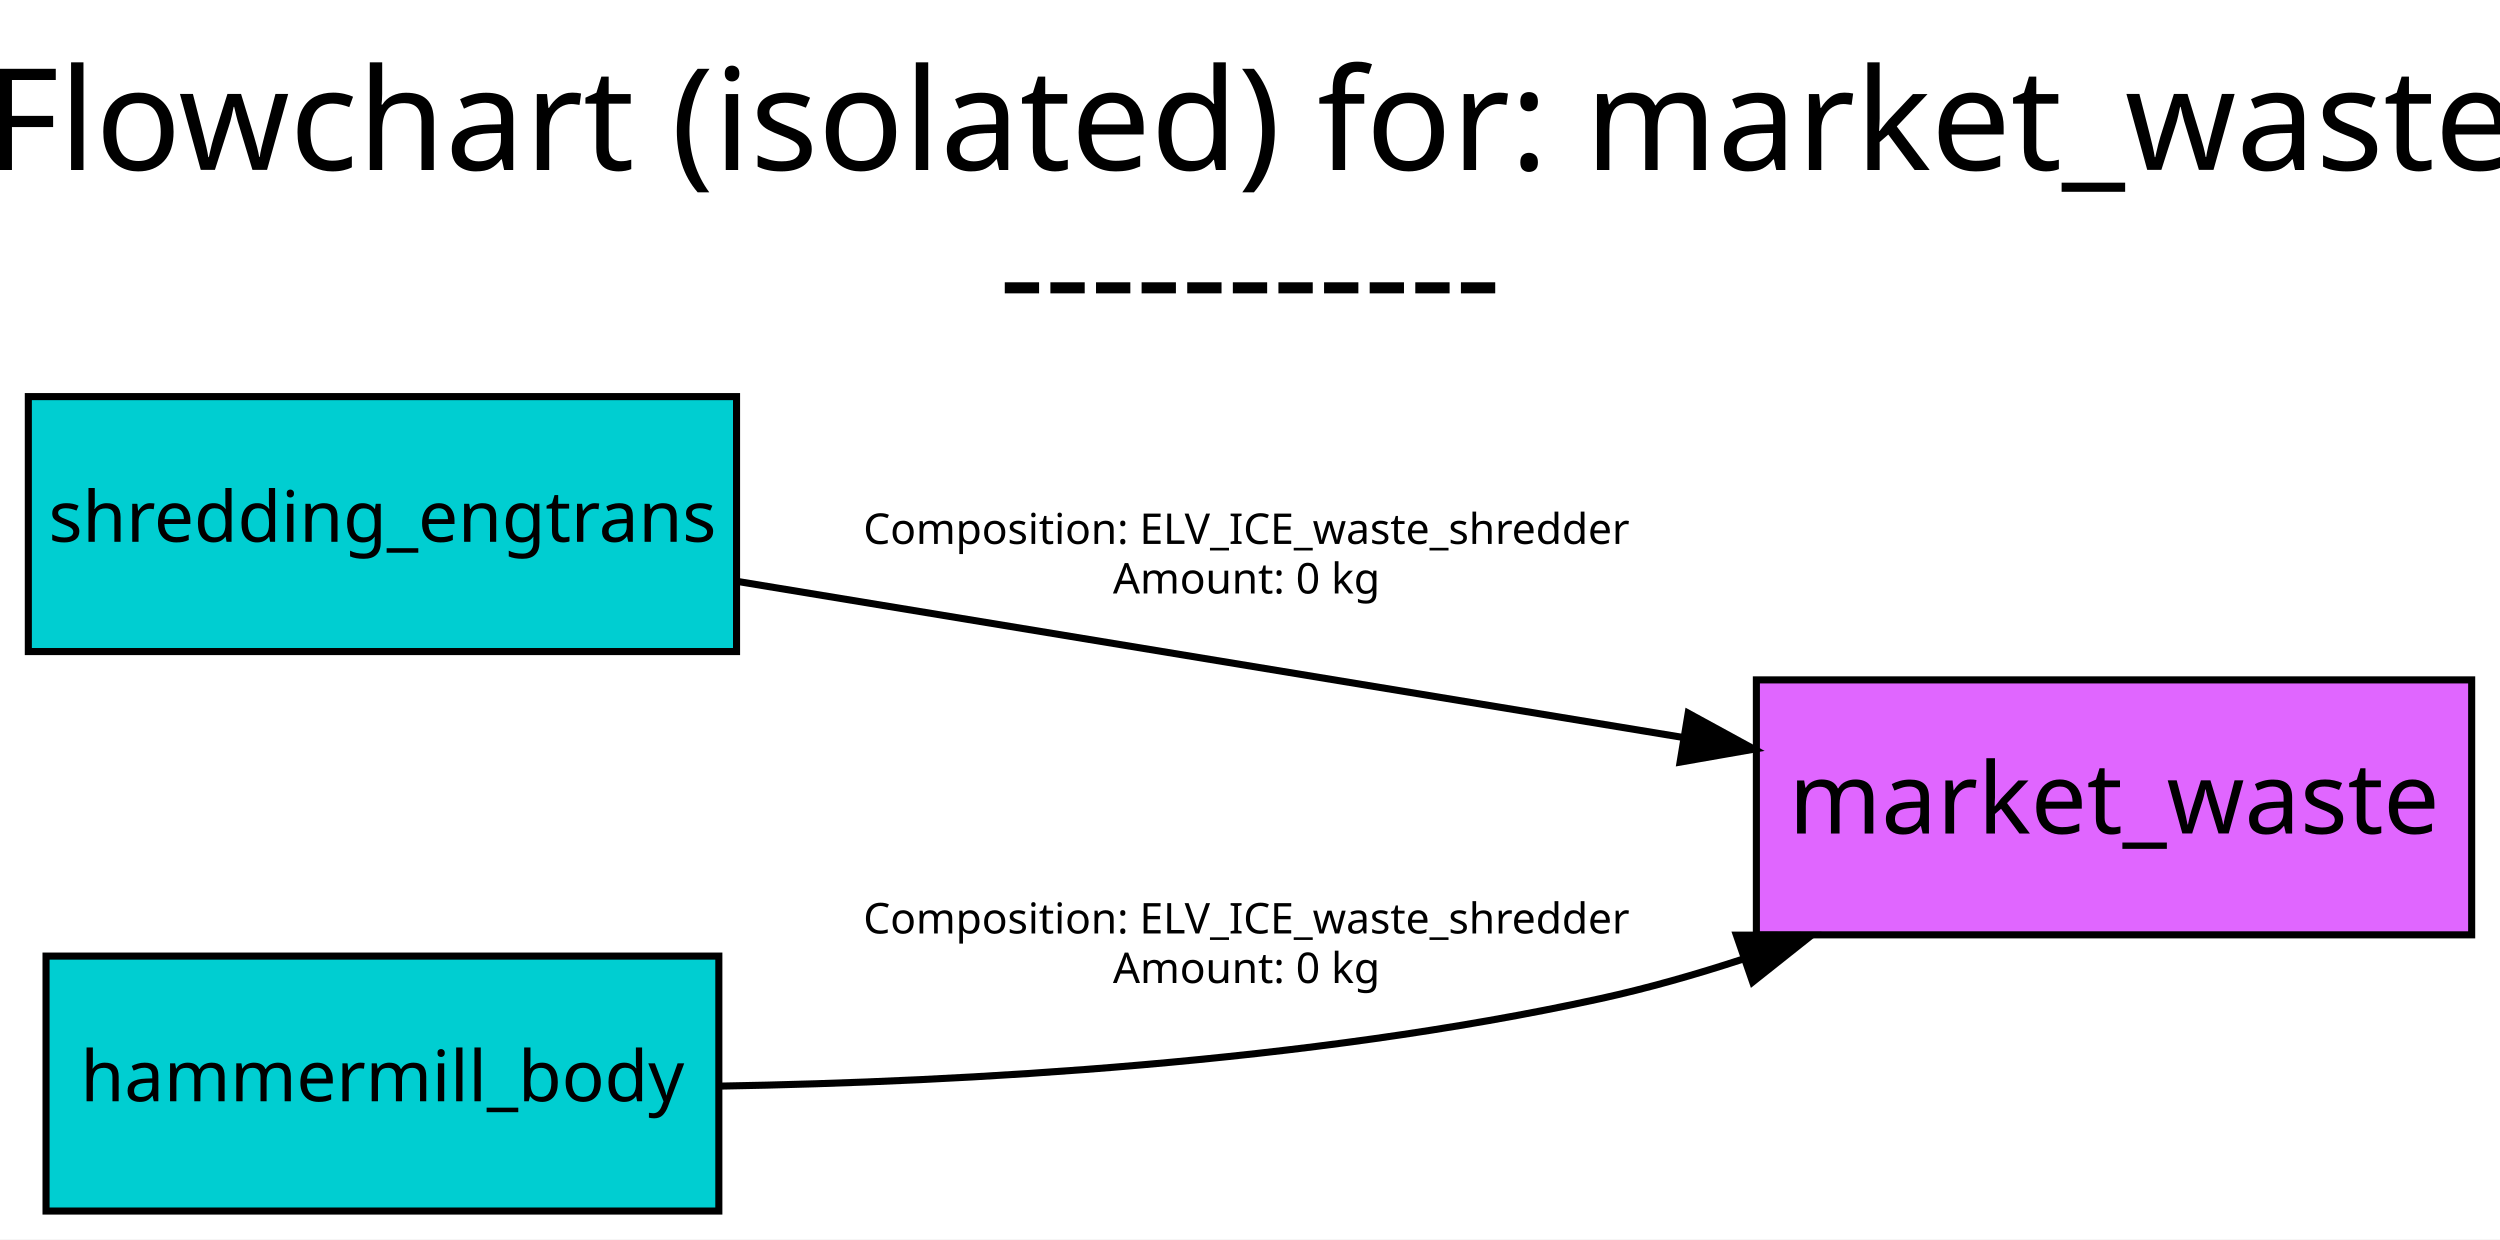
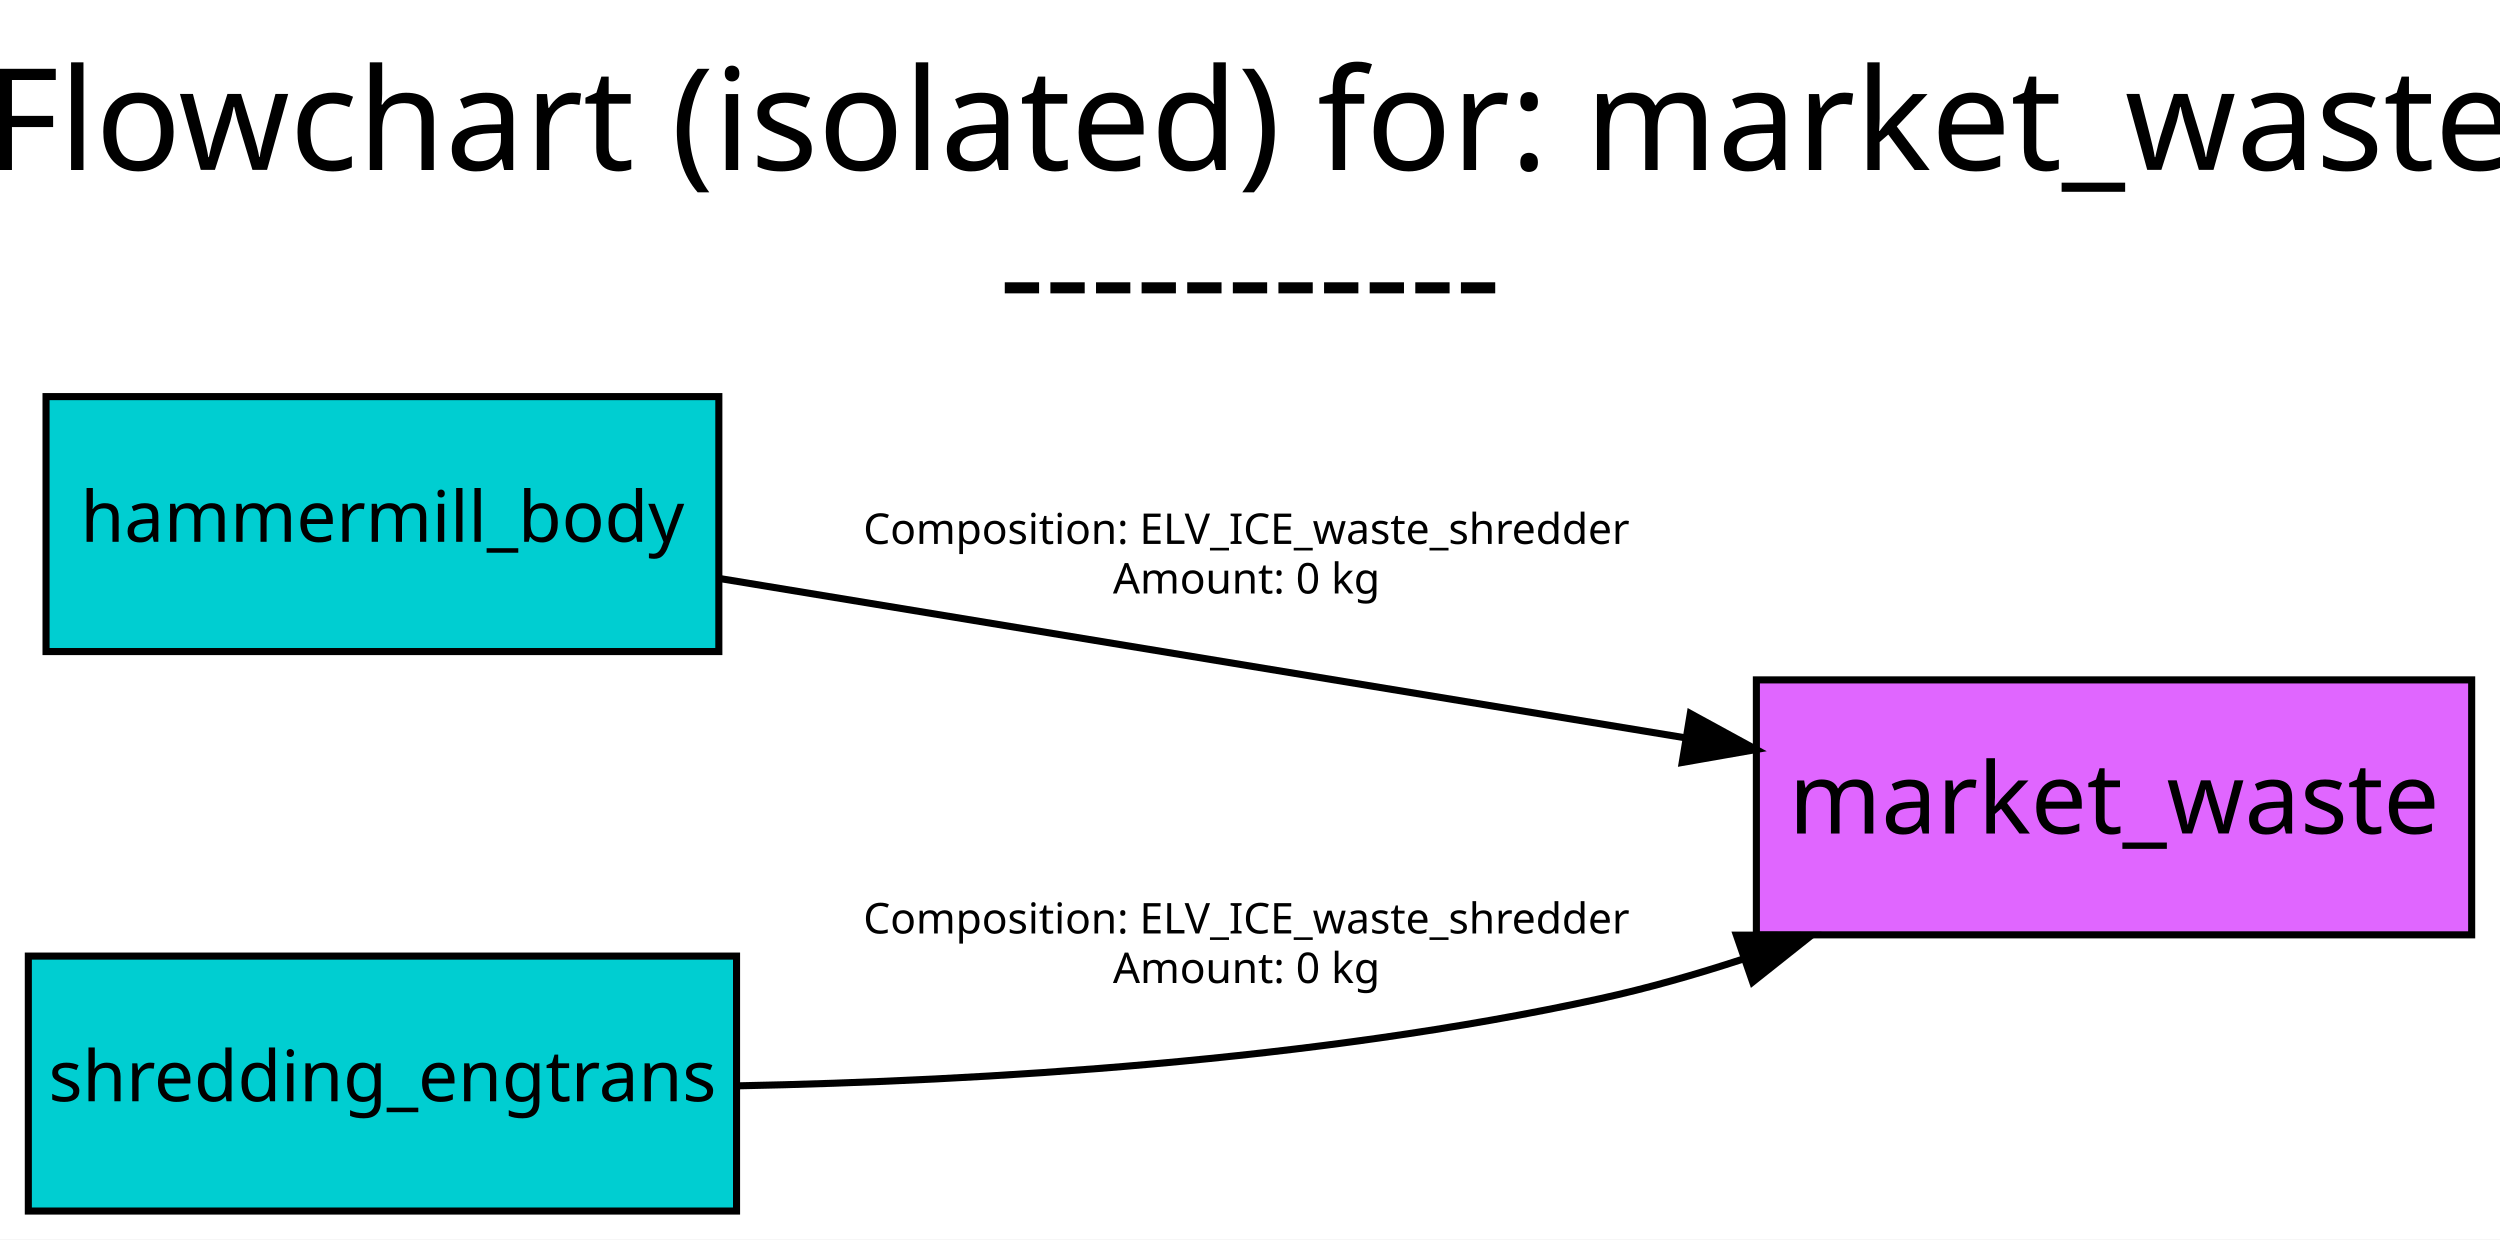
<svg xmlns="http://www.w3.org/2000/svg" width="353pt" height="175pt" viewBox="0.00 0.00 353.00 175.00">
  <g id="graph0" class="graph" transform="scale(1 1) rotate(0) translate(4 171)">
    <polygon fill="white" stroke="transparent" points="-4,4 -4,-171 349,-171 349,4 -4,4" />
    <text text-anchor="middle" x="172.5" y="-147" font-family="Cabin" font-size="20.00">Flowchart (isolated) for: market_waste</text>
    <text text-anchor="middle" x="172.5" y="-125" font-family="Cabin" font-size="20.00">-----------</text>
    <g id="node1" class="node">
      <polygon fill="#e066ff" stroke="black" points="345,-75 244,-75 244,-39 345,-39 345,-75" />
      <text text-anchor="middle" x="294.5" y="-53.3" font-family="Cabin" font-size="14.00">market_waste</text>
    </g>
    <g id="node2" class="node">
-       <polygon fill="darkturquoise" stroke="black" points="100,-115 0,-115 0,-79 100,-79 100,-115" />
-       <text text-anchor="middle" x="50" y="-94.5" font-family="Cabin" font-size="10.00">shredding_engtrans</text>
+       <polygon fill="darkturquoise" stroke="black" points="97.5,-115 2.5,-115 2.5,-79 97.5,-79 97.5,-115" />
+       <text text-anchor="middle" x="50" y="-94.5" font-family="Cabin" font-size="10.00">hammermill_body</text>
    </g>
    <g id="edge1" class="edge">
-       <path fill="none" stroke="black" d="M100.07,-88.91C138.69,-82.54 192.65,-73.63 233.77,-66.85" />
-       <polygon fill="black" stroke="black" points="234.37,-70.3 243.67,-65.22 233.23,-63.39 234.37,-70.3" />
+       <path fill="none" stroke="black" d="M97.76,-89.29C136.54,-82.89 191.92,-73.76 233.88,-66.83" />
+       <polygon fill="black" stroke="black" points="234.67,-70.25 243.97,-65.17 233.53,-63.34 234.67,-70.25" />
      <text text-anchor="middle" x="172" y="-94.2" font-family="Cabin" font-size="6.00">Composition: ELV_ICE_waste_shredder</text>
      <text text-anchor="middle" x="172" y="-87.2" font-family="Cabin" font-size="6.00">Amount: 0 kg</text>
    </g>
    <g id="node3" class="node">
-       <polygon fill="darkturquoise" stroke="black" points="97.5,-36 2.5,-36 2.5,0 97.5,0 97.5,-36" />
-       <text text-anchor="middle" x="50" y="-15.5" font-family="Cabin" font-size="10.00">hammermill_body</text>
+       <polygon fill="darkturquoise" stroke="black" points="100,-36 0,-36 0,0 100,0 100,-36" />
+       <text text-anchor="middle" x="50" y="-15.5" font-family="Cabin" font-size="10.00">shredding_engtrans</text>
    </g>
    <g id="edge2" class="edge">
-       <path fill="none" stroke="black" d="M97.6,-17.64C132.28,-18.24 180.57,-20.93 222,-30 228.62,-31.45 235.44,-33.39 242.12,-35.58" />
+       <path fill="none" stroke="black" d="M100.18,-17.68C134.65,-18.37 181.59,-21.15 222,-30 228.62,-31.45 235.44,-33.39 242.12,-35.58" />
      <polygon fill="black" stroke="black" points="241.18,-38.96 251.77,-38.93 243.47,-32.34 241.18,-38.96" />
      <text text-anchor="middle" x="172" y="-39.2" font-family="Cabin" font-size="6.00">Composition: ELV_ICE_waste_shredder</text>
      <text text-anchor="middle" x="172" y="-32.2" font-family="Cabin" font-size="6.00">Amount: 0 kg</text>
    </g>
  </g>
</svg>
